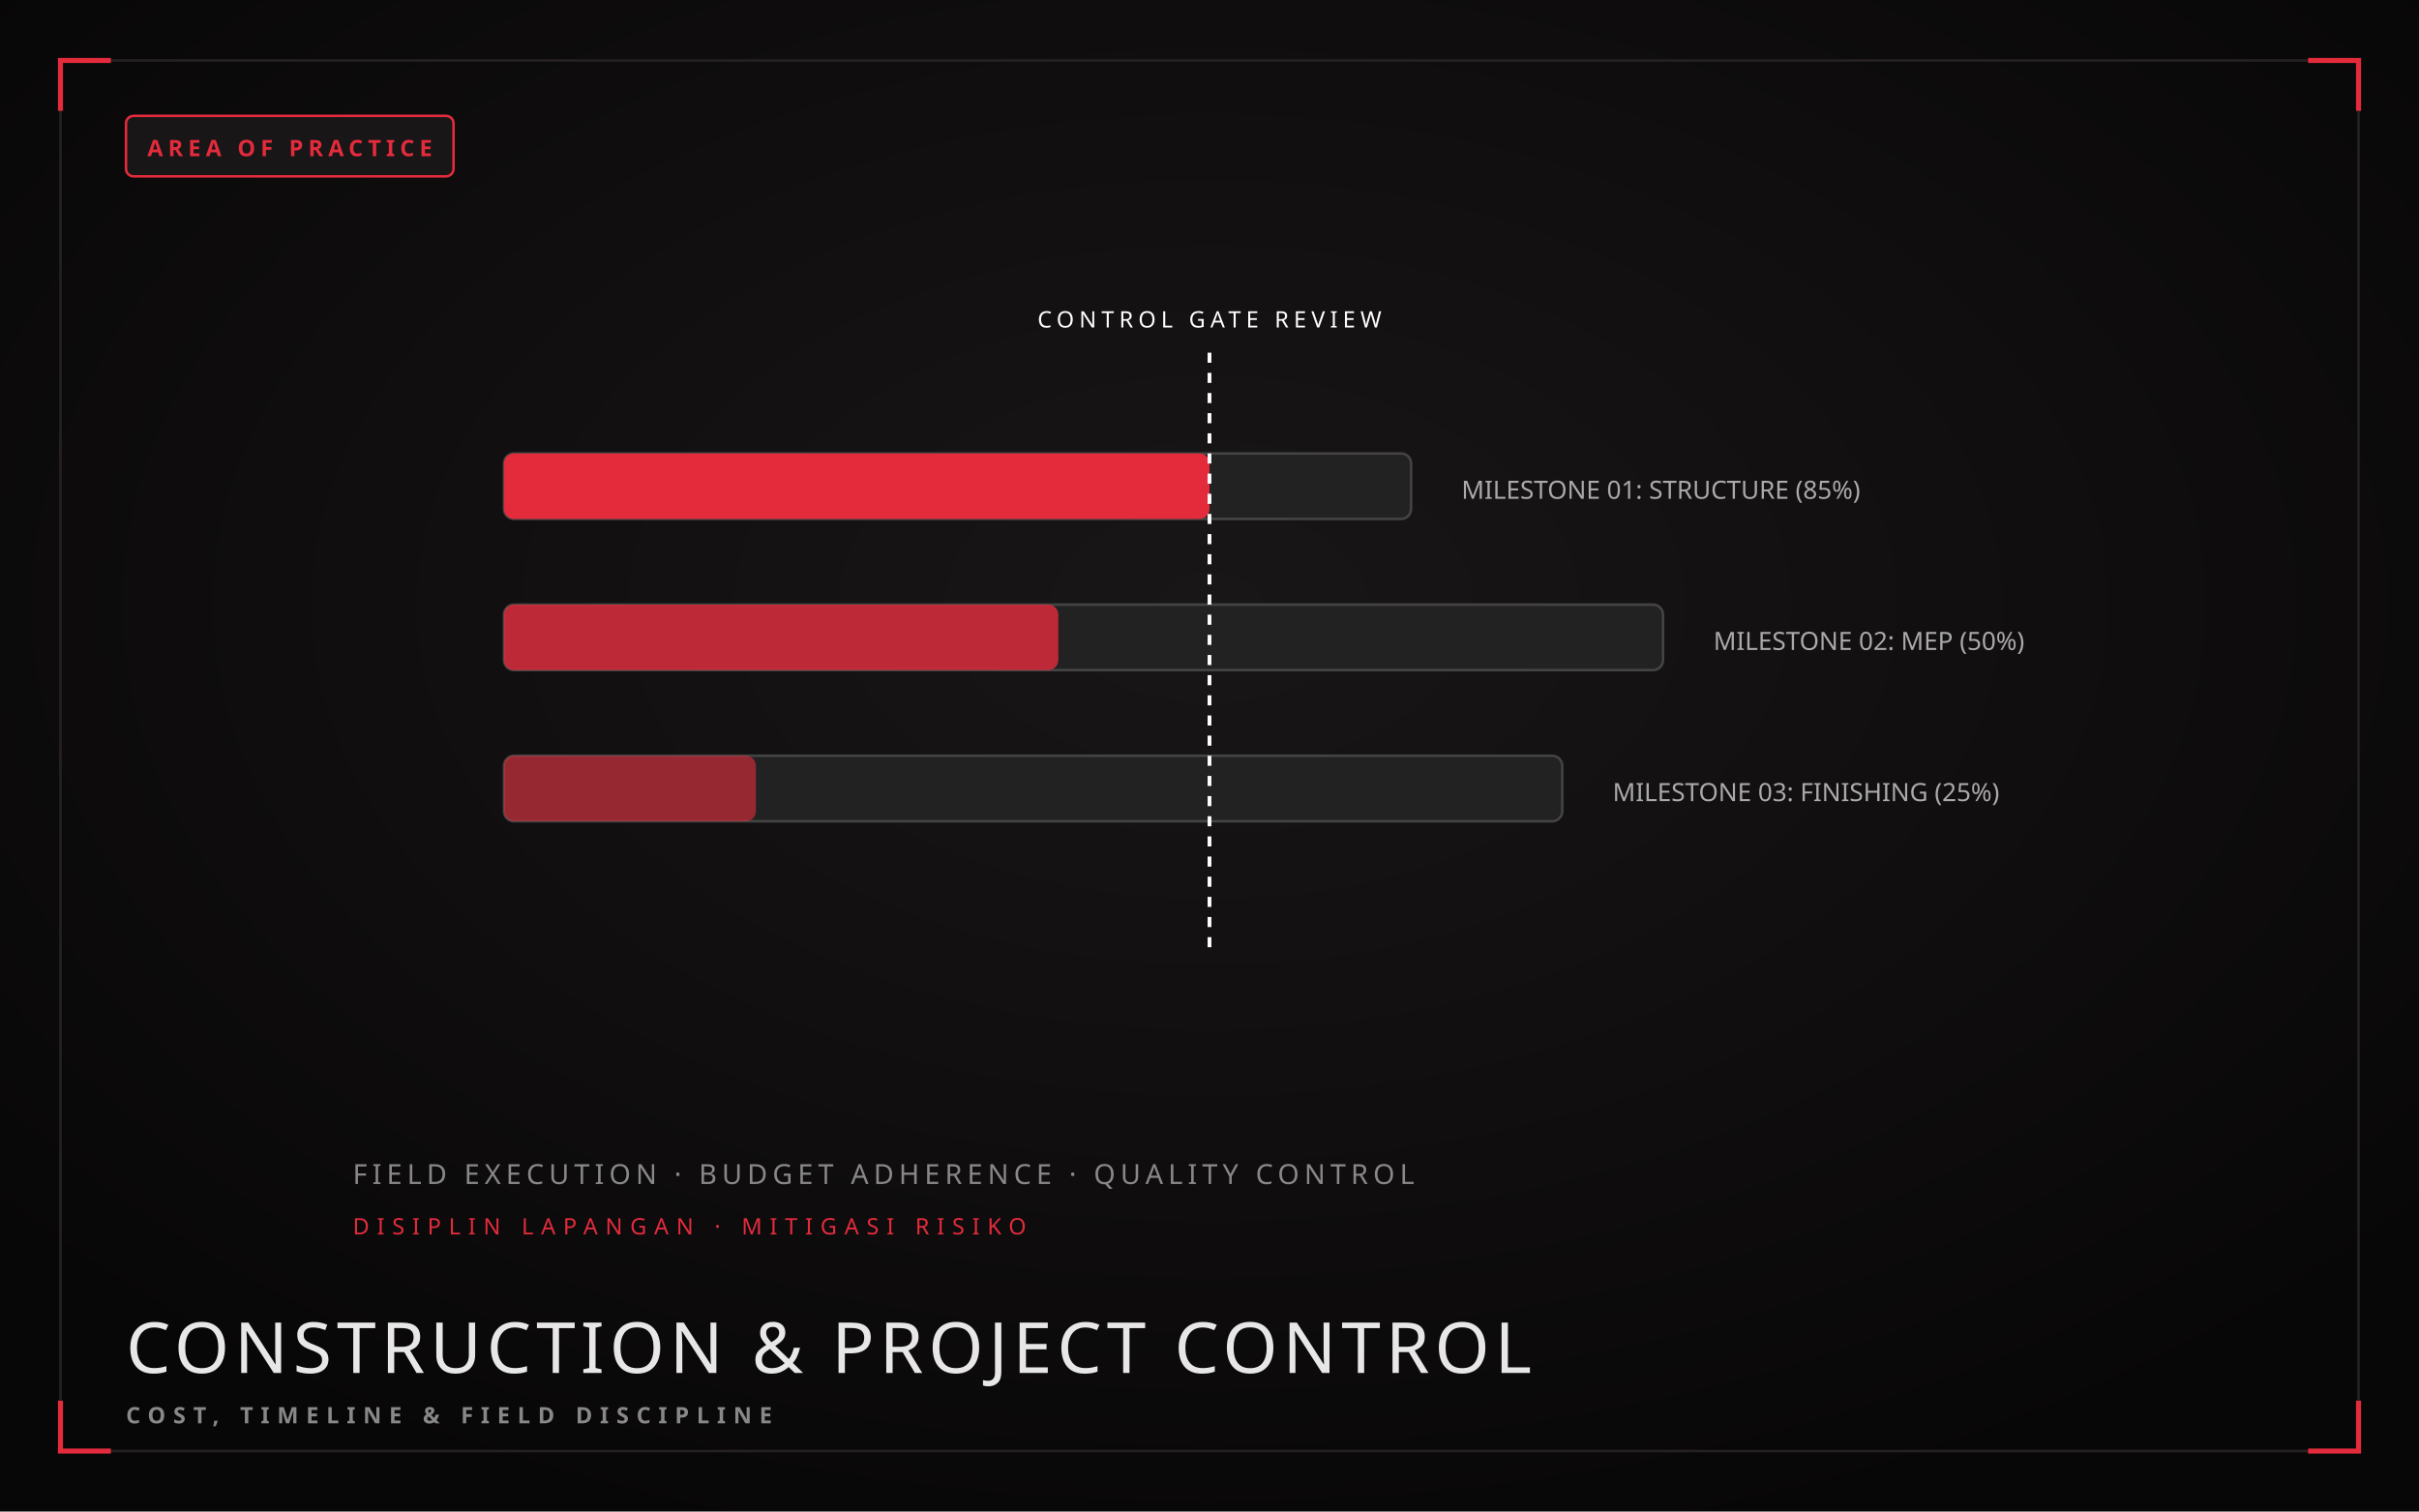
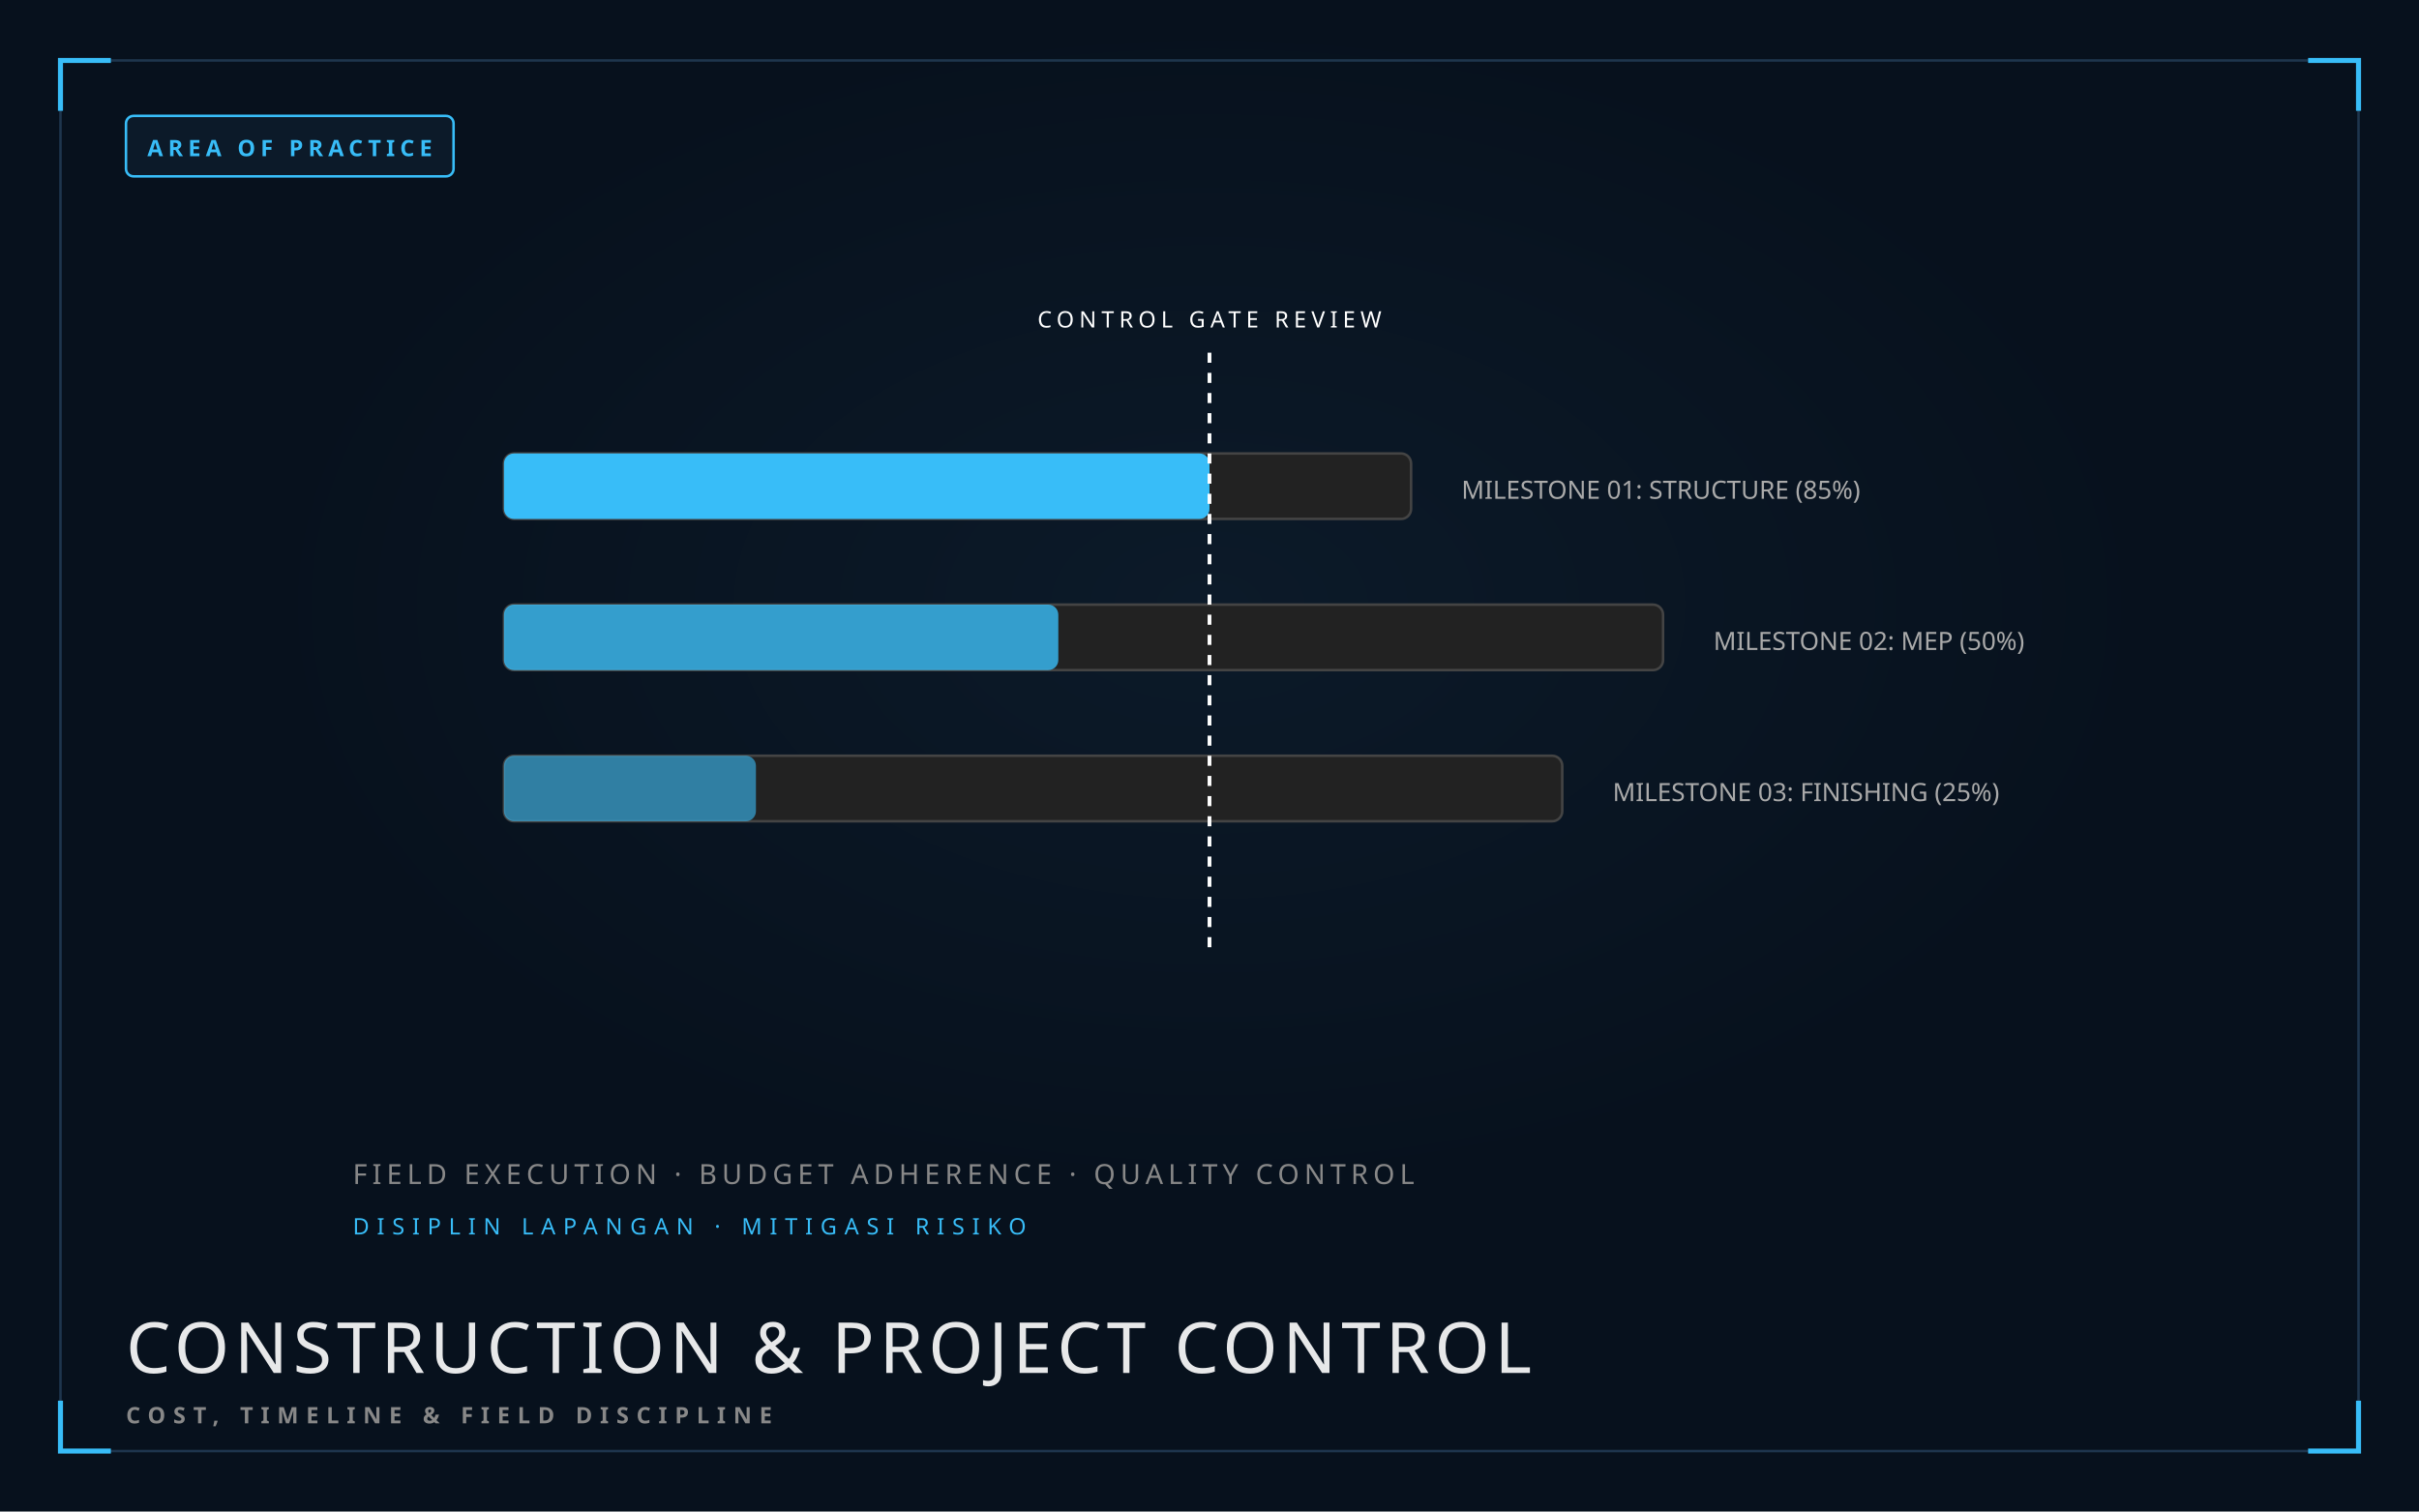
<svg xmlns="http://www.w3.org/2000/svg" viewBox="0 0 960 600" width="960" height="600">
  <defs>
    <radialGradient id="cardGrad" cx="50%" cy="40%" r="65%">
-       <stop offset="0%" stop-color="#191617" />
-       <stop offset="60%" stop-color="#0f0d0e" />
-       <stop offset="100%" stop-color="#080708" />
+       <stop offset="0%" stop-color="#0c1a29" />
+       <stop offset="60%" stop-color="#07111D" />
+       <stop offset="100%" stop-color="#07111D" />
    </radialGradient>
    <linearGradient id="glowRed" x1="0%" y1="0%" x2="100%" y2="0%">
-       <stop offset="0%" stop-color="#e32b3c" />
-       <stop offset="100%" stop-color="#800615" />
+       <stop offset="0%" stop-color="#38BDF8" />
+       <stop offset="100%" stop-color="#0369a1" />
    </linearGradient>
  </defs>
  <rect width="960" height="600" fill="url(#cardGrad)" />
-   <rect x="24" y="24" width="912" height="552" fill="none" stroke="#252122" stroke-width="1" />
-   <rect x="50" y="46" width="130" height="24" rx="3" fill="#191617" stroke="#e32b3c" stroke-width="1" />
-   <text x="115" y="62" font-family="'Manrope', sans-serif" font-size="9" font-weight="700" letter-spacing="2" fill="#e32b3c" text-anchor="middle">AREA OF PRACTICE</text>
-   <path d="M 24,44 L 24,24 L 44,24" fill="none" stroke="#e32b3c" stroke-width="2" />
-   <path d="M 936,44 L 936,24 L 916,24" fill="none" stroke="#e32b3c" stroke-width="2" />
-   <path d="M 24,556 L 24,576 L 44,576" fill="none" stroke="#e32b3c" stroke-width="2" />
-   <path d="M 936,556 L 936,576 L 916,576" fill="none" stroke="#e32b3c" stroke-width="2" />
+   <rect x="24" y="24" width="912" height="552" fill="none" stroke="#1e354d" stroke-width="1" />
+   <rect x="50" y="46" width="130" height="24" rx="3" fill="#0c1a29" stroke="#38BDF8" stroke-width="1" />
+   <text x="115" y="62" font-family="'Manrope', sans-serif" font-size="9" font-weight="700" letter-spacing="2" fill="#38BDF8" text-anchor="middle">AREA OF PRACTICE</text>
+   <path d="M 24,44 L 24,24 L 44,24" fill="none" stroke="#38BDF8" stroke-width="2" />
+   <path d="M 936,44 L 936,24 L 916,24" fill="none" stroke="#38BDF8" stroke-width="2" />
+   <path d="M 24,556 L 24,576 L 44,576" fill="none" stroke="#38BDF8" stroke-width="2" />
+   <path d="M 936,556 L 936,576 L 916,576" fill="none" stroke="#38BDF8" stroke-width="2" />
  <rect x="200" y="180" width="360" height="26" rx="4" fill="#222" stroke="#444" />
-   <rect x="200" y="180" width="280" height="26" rx="4" fill="#e32b3c" />
+   <rect x="200" y="180" width="280" height="26" rx="4" fill="#38BDF8" />
  <text x="580" y="198" font-family="'Manrope', sans-serif" font-size="10" fill="#aaa">MILESTONE 01: STRUCTURE (85%)</text>
  <rect x="200" y="240" width="460" height="26" rx="4" fill="#222" stroke="#444" />
-   <rect x="200" y="240" width="220" height="26" rx="4" fill="#e32b3c" opacity="0.8" />
+   <rect x="200" y="240" width="220" height="26" rx="4" fill="#38BDF8" opacity="0.8" />
  <text x="680" y="258" font-family="'Manrope', sans-serif" font-size="10" fill="#aaa">MILESTONE 02: MEP (50%)</text>
  <rect x="200" y="300" width="420" height="26" rx="4" fill="#222" stroke="#444" />
-   <rect x="200" y="300" width="100" height="26" rx="4" fill="#e32b3c" opacity="0.6" />
+   <rect x="200" y="300" width="100" height="26" rx="4" fill="#38BDF8" opacity="0.6" />
  <text x="640" y="318" font-family="'Manrope', sans-serif" font-size="10" fill="#aaa">MILESTONE 03: FINISHING (25%)</text>
  <line x1="480" y1="140" x2="480" y2="380" stroke="#fff" stroke-width="1.5" stroke-dasharray="4,4" />
  <text x="480" y="130" font-family="'Manrope', sans-serif" font-size="9" letter-spacing="2" fill="#fff" text-anchor="middle">CONTROL GATE REVIEW</text>
  <text x="140" y="470" font-family="'Manrope', sans-serif" font-size="11" letter-spacing="2" fill="#888">FIELD EXECUTION · BUDGET ADHERENCE · QUALITY CONTROL</text>
-   <text x="140" y="490" font-family="'Manrope', sans-serif" font-size="9" letter-spacing="3" fill="#e32b3c">DISIPLIN LAPANGAN · MITIGASI RISIKO</text>
+   <text x="140" y="490" font-family="'Manrope', sans-serif" font-size="9" letter-spacing="3" fill="#38BDF8">DISIPLIN LAPANGAN · MITIGASI RISIKO</text>
  <text x="50" y="545" font-family="'Anton', Impact, sans-serif" font-size="28" letter-spacing="2" fill="#ffffff" opacity="0.9">CONSTRUCTION &amp; PROJECT CONTROL</text>
  <text x="50" y="565" font-family="'Manrope', sans-serif" font-size="9" font-weight="600" letter-spacing="3" fill="#888">COST, TIMELINE &amp; FIELD DISCIPLINE</text>
</svg>
